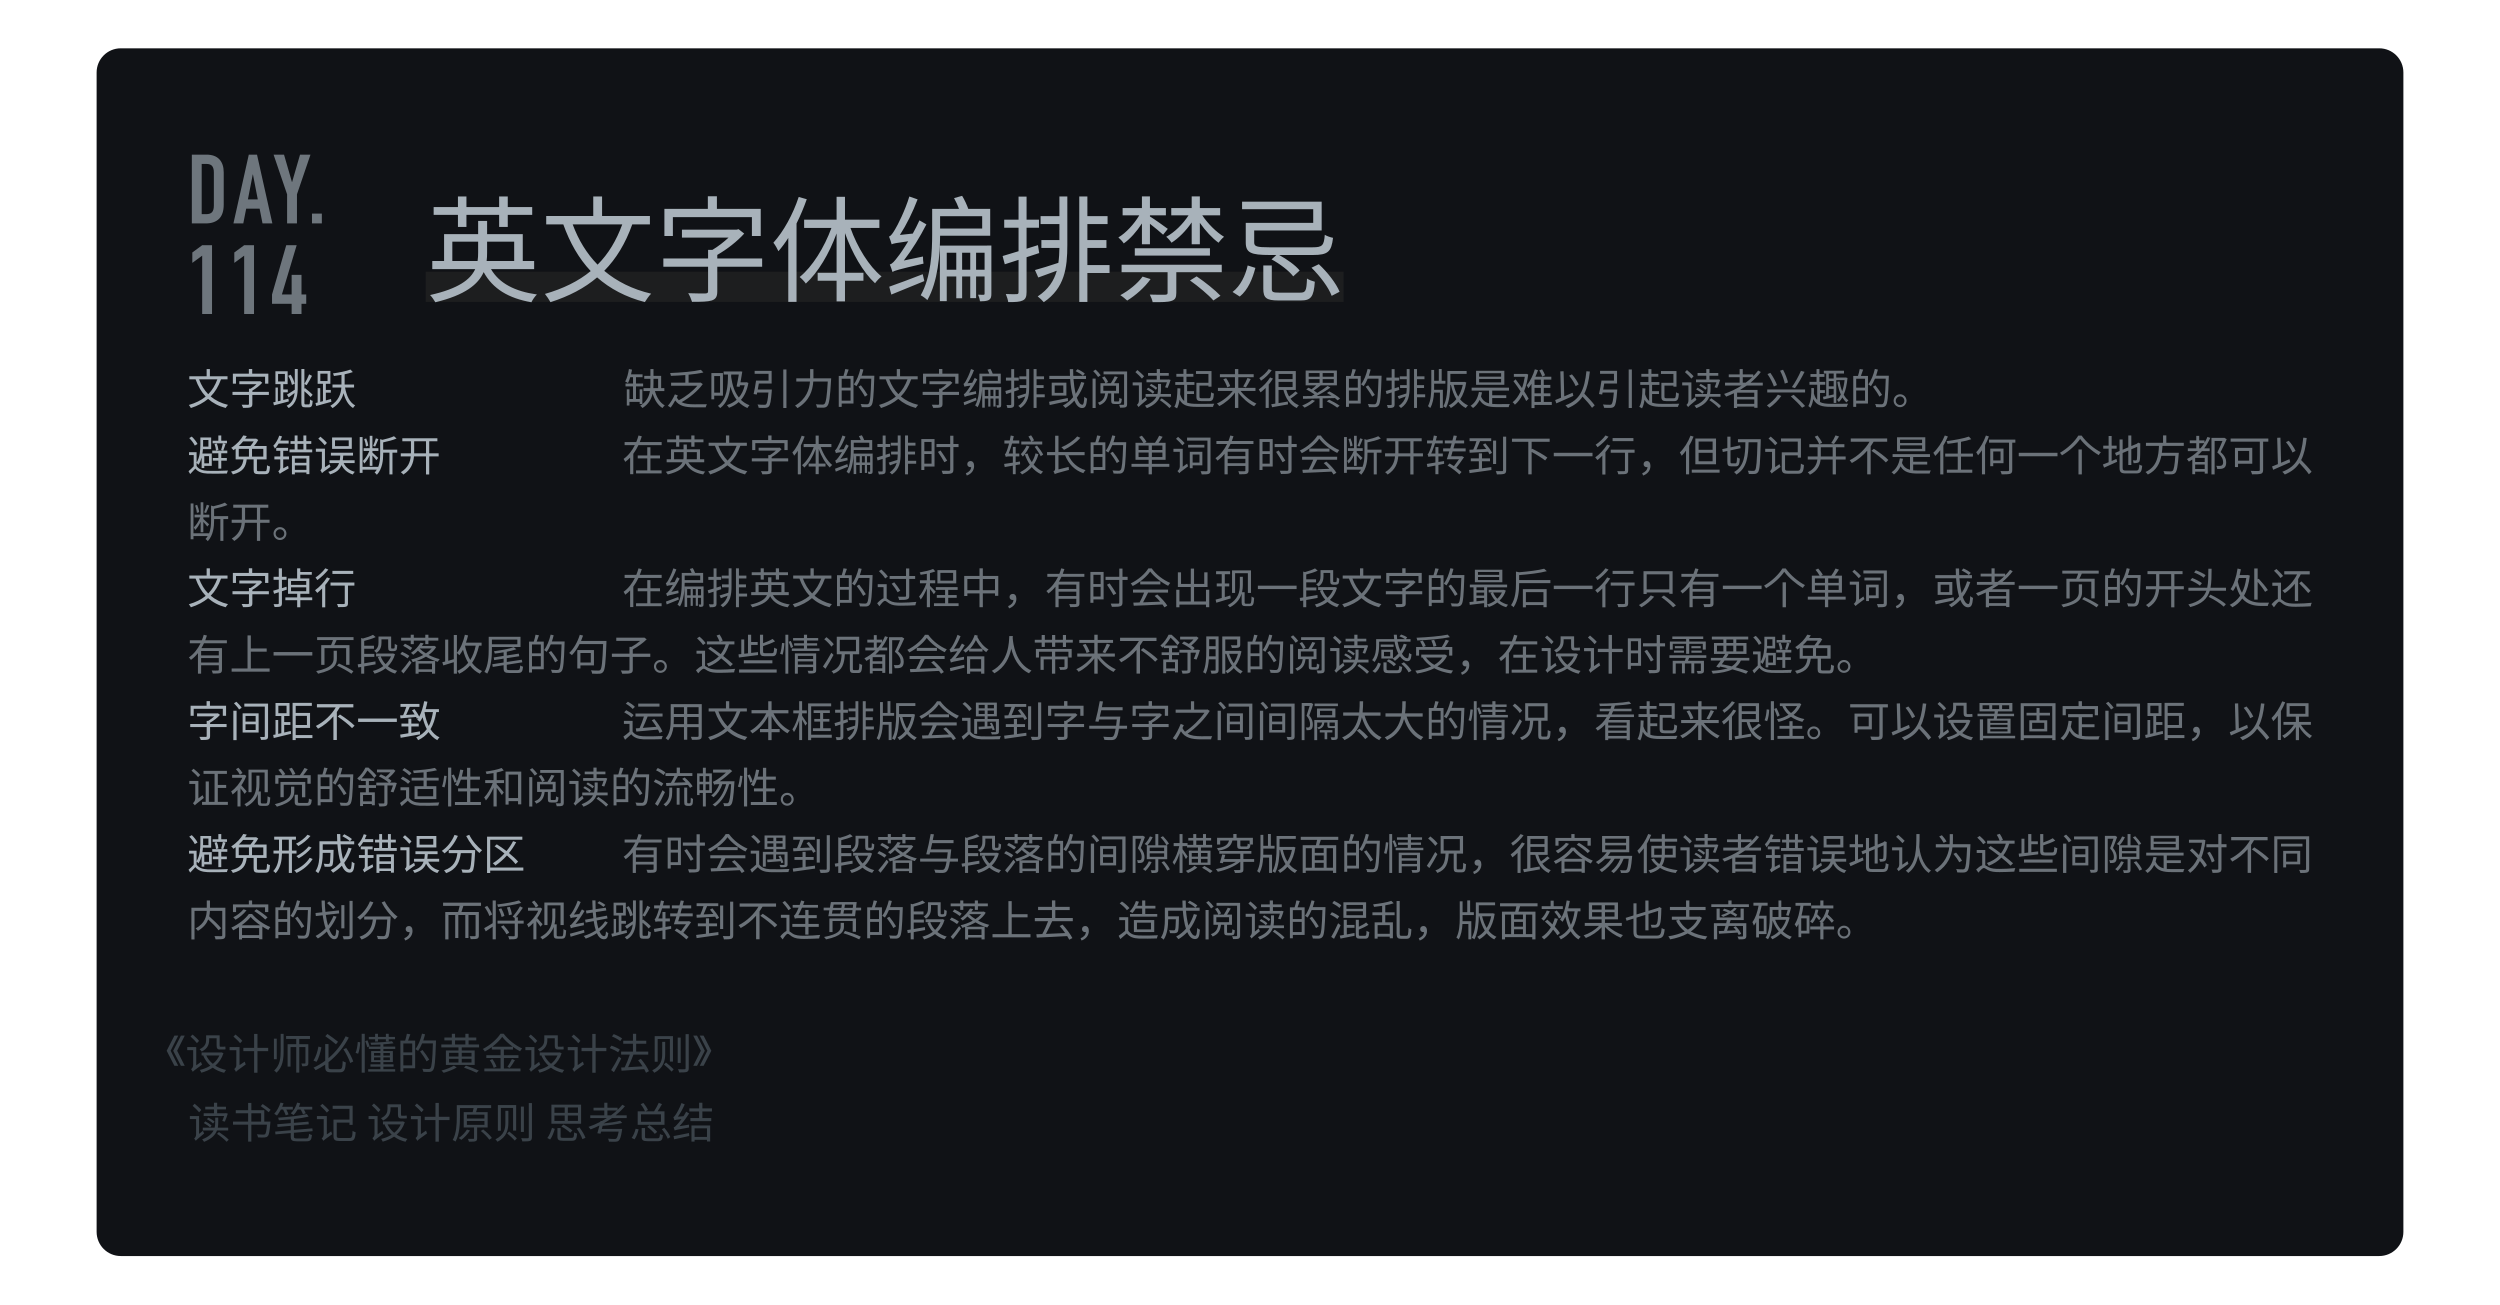
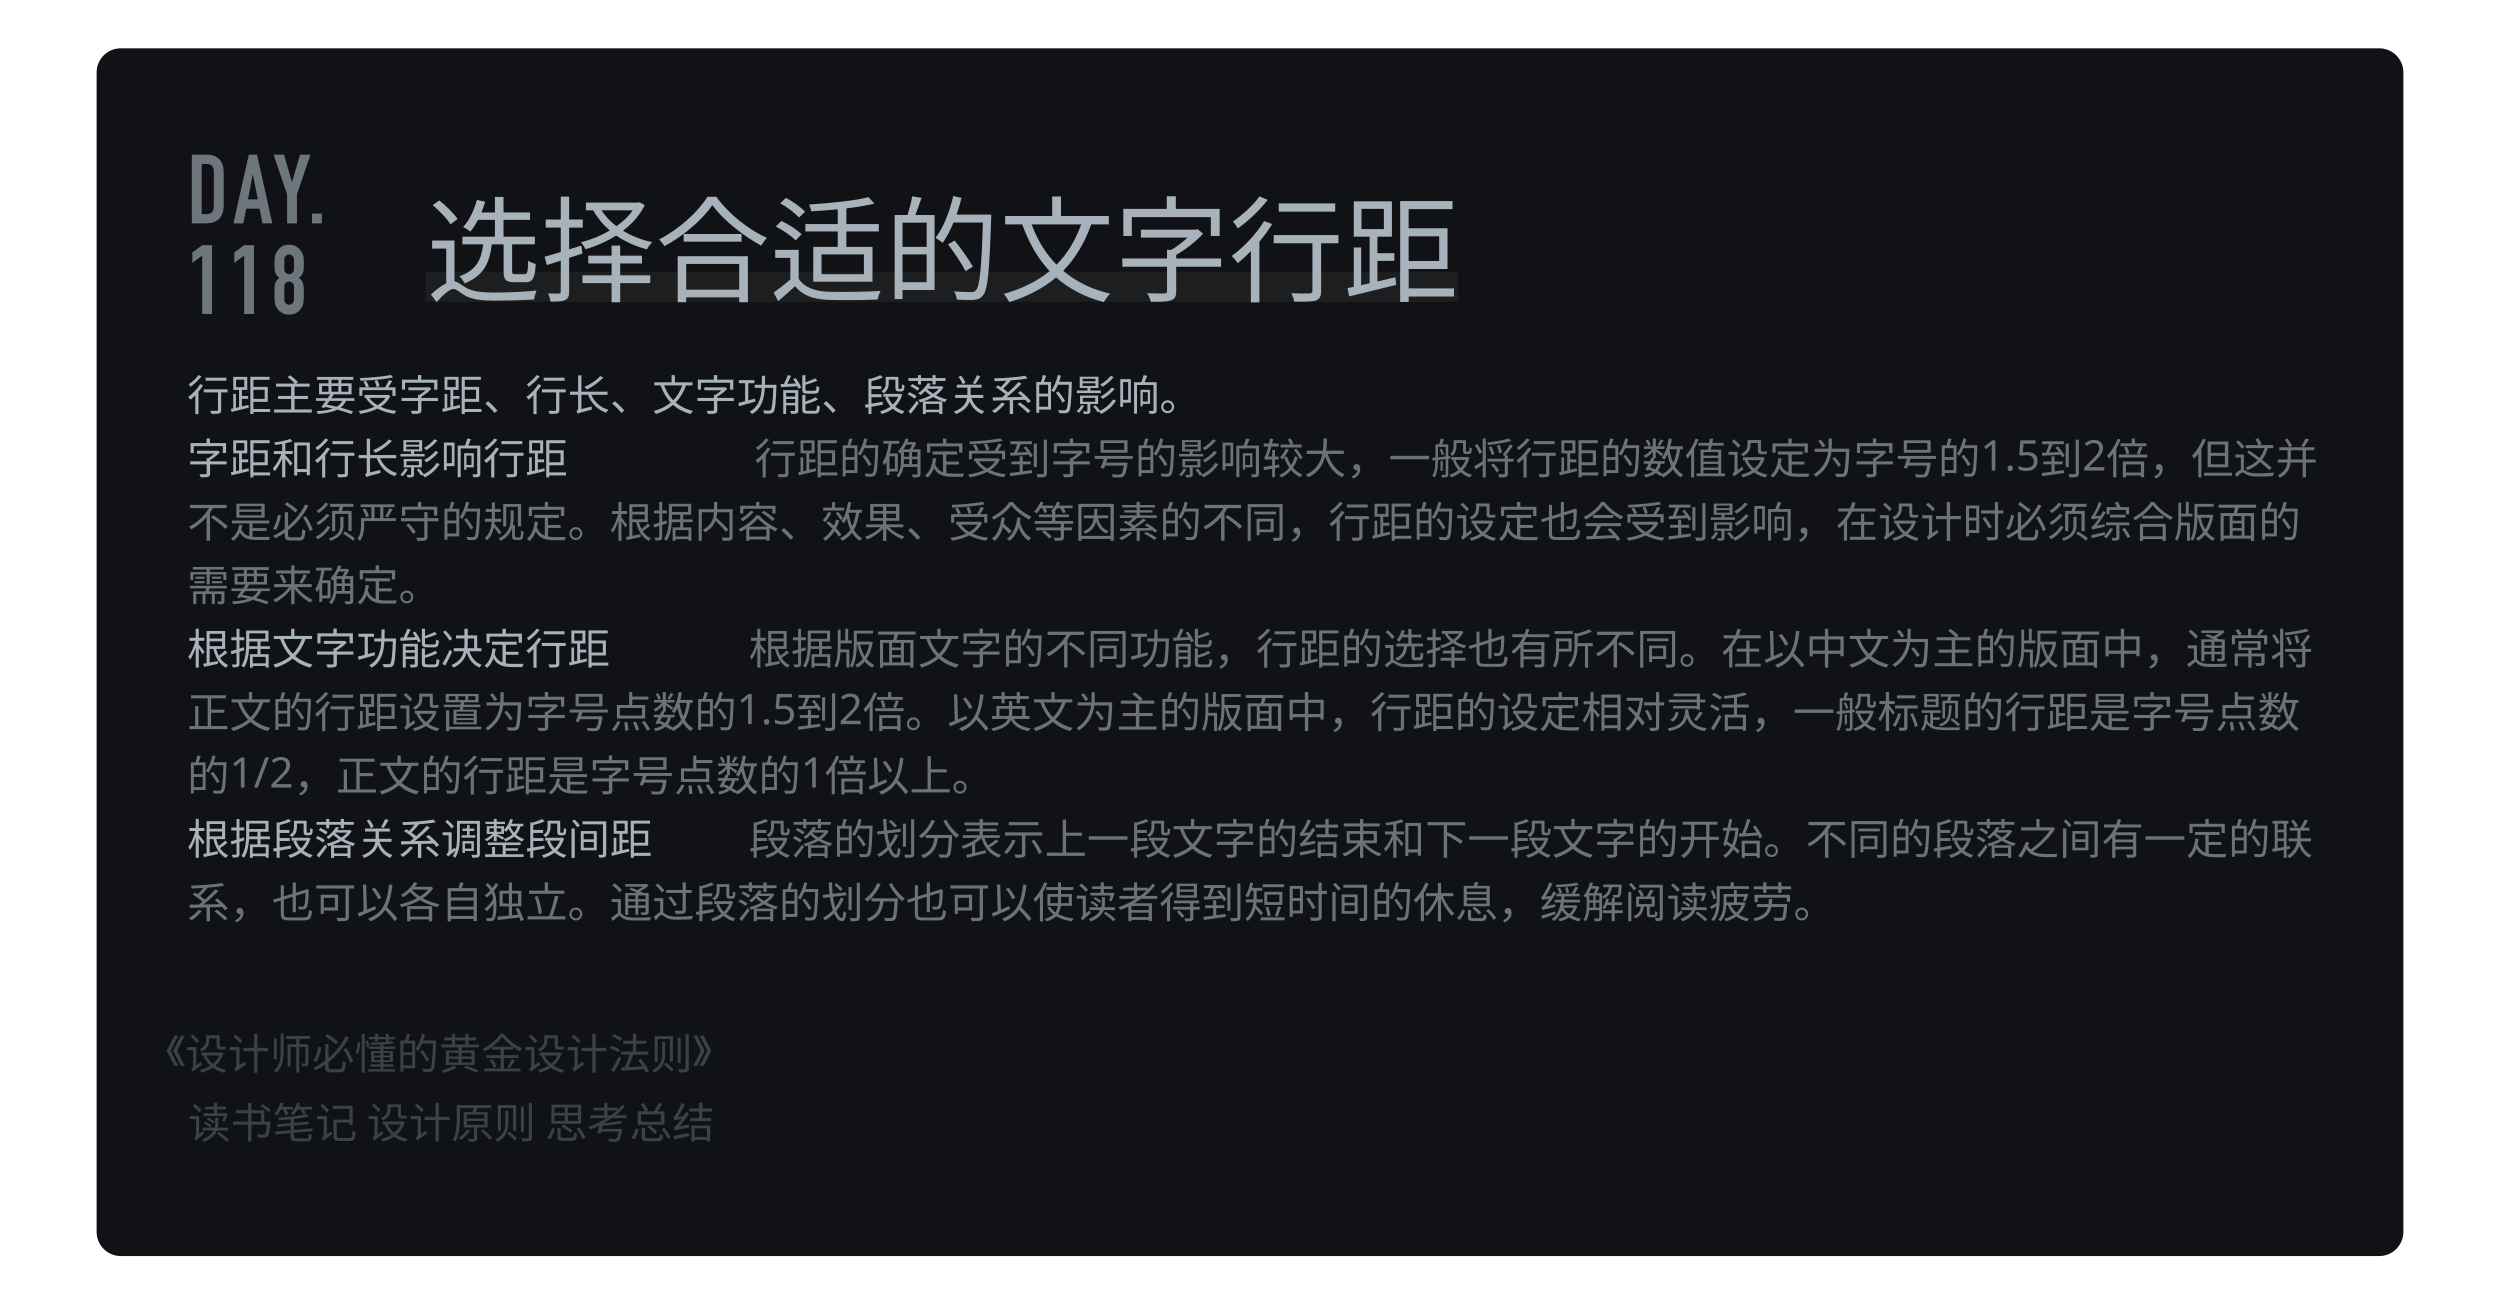
<svg xmlns="http://www.w3.org/2000/svg" width="828px" height="432px" viewBox="0 0 828 432" version="1.1">
-   <g id="114" stroke="none" stroke-width="1" fill="none" fill-rule="evenodd">
+   <g id="118" stroke="none" stroke-width="1" fill="none" fill-rule="evenodd">
    <g id="编组" transform="translate(32, 16)">
      <rect id="矩形" fill="#101216" x="0" y="0" width="764" height="400" rx="8" />
-       <path d="M31.536,58 L31.536,35.216 L36.368,35.216 C38.245,35.216 39.669,35.728 40.64,36.752 C41.611,37.776 42.096,39.227 42.096,41.104 L42.096,51.76 C42.096,53.893 41.579,55.467 40.544,56.48 C39.509,57.493 38.021,58 36.08,58 L31.536,58 Z M34.8,38.288 L34.8,54.928 L36.304,54.928 C37.221,54.928 37.872,54.699 38.256,54.24 C38.64,53.781 38.832,53.061 38.832,52.08 L38.832,41.104 C38.832,40.208 38.651,39.515 38.288,39.024 C37.925,38.533 37.264,38.288 36.304,38.288 L34.8,38.288 Z M53.376,50.032 L51.776,41.776 L51.712,41.776 L50.112,50.032 L53.376,50.032 Z M45.312,58 L50.4,35.216 L53.12,35.216 L58.208,58 L54.944,58 L53.984,53.104 L49.536,53.104 L48.576,58 L45.312,58 Z M63.088,58 L63.088,48.368 L58.608,35.216 L62.064,35.216 L64.688,44.272 L64.752,44.272 L67.376,35.216 L70.832,35.216 L66.352,48.368 L66.352,58 L63.088,58 Z M71.328,58 L71.328,54.736 L74.592,54.736 L74.592,58 L71.328,58 Z M34.96,88 L34.96,68.672 L31.696,71.072 L31.696,67.616 L34.96,65.216 L38.224,65.216 L38.224,88 L34.96,88 Z M48.864,88 L48.864,68.672 L45.6,71.072 L45.6,67.616 L48.864,65.216 L52.128,65.216 L52.128,88 L48.864,88 Z M64.592,88 L64.592,84.608 L58.096,84.608 L58.096,81.536 L62.8,65.216 L66.256,65.216 L61.36,81.536 L64.592,81.536 L64.592,75.04 L67.856,75.04 L67.856,81.536 L69.424,81.536 L69.424,84.608 L67.856,84.608 L67.856,88 L64.592,88 Z" id="DAY.114" fill="#6E767D" fill-rule="nonzero" />
+       <path d="M31.536,58 L31.536,35.216 L36.368,35.216 C38.245,35.216 39.669,35.728 40.64,36.752 C41.611,37.776 42.096,39.227 42.096,41.104 L42.096,51.76 C42.096,53.893 41.579,55.467 40.544,56.48 C39.509,57.493 38.021,58 36.08,58 L31.536,58 Z M34.8,38.288 L34.8,54.928 L36.304,54.928 C37.221,54.928 37.872,54.699 38.256,54.24 C38.64,53.781 38.832,53.061 38.832,52.08 L38.832,41.104 C38.832,40.208 38.651,39.515 38.288,39.024 C37.925,38.533 37.264,38.288 36.304,38.288 L34.8,38.288 Z M53.376,50.032 L51.776,41.776 L51.712,41.776 L50.112,50.032 L53.376,50.032 Z M45.312,58 L50.4,35.216 L53.12,35.216 L58.208,58 L54.944,58 L53.984,53.104 L49.536,53.104 L48.576,58 L45.312,58 Z M63.088,58 L63.088,48.368 L58.608,35.216 L62.064,35.216 L64.688,44.272 L64.752,44.272 L67.376,35.216 L70.832,35.216 L66.352,48.368 L66.352,58 L63.088,58 Z M71.328,58 L71.328,54.736 L74.592,54.736 L74.592,58 L71.328,58 Z M34.96,88 L34.96,68.672 L31.696,71.072 L31.696,67.616 L34.96,65.216 L38.224,65.216 L38.224,88 L34.96,88 Z M48.864,88 L48.864,68.672 L45.6,71.072 L45.6,67.616 L48.864,65.216 L52.128,65.216 L52.128,88 L48.864,88 Z M63.76,65.024 C64.507,65.024 65.2,65.179 65.84,65.488 C66.48,65.797 67.013,66.229 67.44,66.784 C67.653,67.061 67.835,67.328 67.984,67.584 C68.133,67.84 68.261,68.128 68.368,68.448 C68.475,68.768 68.544,69.147 68.576,69.584 C68.608,70.021 68.624,70.549 68.624,71.168 L68.62,71.815 C68.616,72.223 68.606,72.583 68.592,72.896 C68.571,73.365 68.507,73.781 68.4,74.144 C68.293,74.507 68.128,74.832 67.904,75.12 C67.68,75.408 67.376,75.712 66.992,76.032 C67.376,76.331 67.68,76.629 67.904,76.928 C68.128,77.227 68.293,77.579 68.4,77.984 C68.507,78.389 68.571,78.885 68.592,79.472 L68.614,80.3 C68.621,80.7 68.624,81.144 68.624,81.632 L68.62,82.205 C68.614,82.658 68.599,83.048 68.576,83.376 C68.544,83.835 68.496,84.235 68.432,84.576 C68.368,84.917 68.277,85.205 68.16,85.44 C68.043,85.675 67.899,85.92 67.728,86.176 C67.365,86.731 66.853,87.205 66.192,87.6 C65.531,87.995 64.72,88.192 63.76,88.192 C62.8,88.192 61.989,87.995 61.328,87.6 C60.667,87.205 60.155,86.731 59.792,86.176 C59.621,85.92 59.477,85.675 59.36,85.44 C59.243,85.205 59.152,84.917 59.088,84.576 C59.024,84.235 58.976,83.835 58.944,83.376 L58.92,82.953 C58.907,82.651 58.9,82.308 58.897,81.926 L58.899,80.933 C58.903,80.378 58.913,79.891 58.928,79.472 C58.949,78.885 59.013,78.389 59.12,77.984 C59.227,77.579 59.392,77.227 59.616,76.928 C59.84,76.629 60.144,76.331 60.528,76.032 C60.144,75.712 59.84,75.408 59.616,75.12 C59.392,74.832 59.227,74.507 59.12,74.144 C59.013,73.781 58.949,73.365 58.928,72.896 L58.91,72.391 C58.903,72.121 58.899,71.824 58.897,71.5 L58.896,71.168 C58.896,70.549 58.917,70.021 58.96,69.584 C59.003,69.147 59.077,68.768 59.184,68.448 C59.291,68.128 59.413,67.84 59.552,67.584 C59.691,67.328 59.867,67.061 60.08,66.784 C60.507,66.229 61.04,65.797 61.68,65.488 C62.32,65.179 63.013,65.024 63.76,65.024 Z M63.76,77.248 C63.333,77.248 62.96,77.403 62.64,77.712 C62.32,78.021 62.16,78.4 62.16,78.848 L62.16,78.848 L62.16,83.328 C62.16,83.776 62.32,84.155 62.64,84.464 C62.96,84.773 63.333,84.928 63.76,84.928 C64.187,84.928 64.56,84.773 64.88,84.464 C65.2,84.155 65.36,83.776 65.36,83.328 L65.36,83.328 L65.36,78.848 C65.36,78.4 65.2,78.021 64.88,77.712 C64.56,77.403 64.187,77.248 63.76,77.248 Z M63.76,68.288 C63.333,68.288 62.96,68.443 62.64,68.752 C62.32,69.061 62.16,69.44 62.16,69.888 L62.16,73.216 C62.16,73.664 62.32,74.043 62.64,74.352 C62.96,74.661 63.333,74.816 63.76,74.816 C64.187,74.816 64.56,74.661 64.88,74.352 C65.2,74.043 65.36,73.664 65.36,73.216 L65.36,69.888 C65.36,69.44 65.2,69.061 64.88,68.752 C64.56,68.443 64.187,68.288 63.76,68.288 Z" id="DAY.118" fill="#6E767D" fill-rule="nonzero" />
    </g>
-     <rect id="矩形" fill="#1D1E1F" x="141" y="90" width="304" height="10" />
-     <text id="英文字体编排禁忌" font-family="PingFangSC-Semibold, PingFang SC" font-size="38" font-weight="500" line-spacing="38" fill="#A8B2BA">
-       <tspan x="141" y="97">英文字体编排禁忌</tspan>
+     <rect id="矩形" fill="#1D1E1F" x="141" y="90" width="342" height="10" />
+     <text id="选择合适的文字行距" font-family="PingFangSC-Semibold, PingFang SC" font-size="38" font-weight="500" line-spacing="38" fill="#A8B2BA">
+       <tspan x="141" y="97">选择合适的文字行距</tspan>
    </text>
-     <text id="文字跳跃-缺乏吸引力的文字编排或阅读起来" font-family="PingFangSC-Medium, PingFang SC" font-size="14" font-weight="400" line-spacing="22" fill="#A8B2BA">
-       <tspan x="62" y="134">文字跳跃</tspan>
-       <tspan x="118" y="134" font-family="PingFangSC-Regular, PingFang SC" font-weight="normal">                   </tspan>
-       <tspan x="206.578" y="134" font-family="PingFangSC-Regular, PingFang SC" font-weight="normal" fill-opacity="0.6">缺乏吸引力的文字编排或阅读起来很累的排版是难以引起读者兴趣的。</tspan>
-       <tspan x="640.578" y="134" font-family="PingFangSC-Regular, PingFang SC" font-weight="normal" />
-       <tspan x="62" y="156">避免错误断开</tspan>
-       <tspan x="146" y="156" font-family="PingFangSC-Regular, PingFang SC" font-weight="normal">          </tspan>
-       <tspan x="206" y="156" font-family="PingFangSC-Regular, PingFang SC" font-weight="normal" fill-opacity="0.6">在英文字体编排时，较长的单词有时会断开转到下一行，但切记并不是任何一个地方都可以</tspan>
-       <tspan x="62" y="178" font-family="PingFangSC-Regular, PingFang SC" font-weight="normal" fill-opacity="0.6">断开。</tspan>
-       <tspan x="62" y="200">文字掉行</tspan>
-       <tspan x="118" y="200" font-family="PingFangSC-Regular, PingFang SC" font-weight="normal">                </tspan>
-       <tspan x="206" y="200" font-family="PingFangSC-Regular, PingFang SC" font-weight="normal" fill-opacity="0.6">在编排英文的过程中，有时会出现一段文字的最后一行只有一个单词，或者一页的开头处还</tspan>
-       <tspan x="62" y="222" font-family="PingFangSC-Regular, PingFang SC" font-weight="normal" fill-opacity="0.6">有上一页段落收尾的句子。这些情况都会给人带来不舒服的阅读感受，在设计时需要避免。</tspan>
-       <tspan x="622" y="222" font-family="PingFangSC-Regular, PingFang SC" font-weight="normal" />
-       <tspan x="62" y="244">字间距不一致</tspan>
-       <tspan x="146" y="244" font-family="PingFangSC-Regular, PingFang SC" font-weight="normal">          </tspan>
-       <tspan x="206" y="244" font-family="PingFangSC-Regular, PingFang SC" font-weight="normal" fill-opacity="0.6">运用文本框排版会遇到字与字之间间隔太大的情况，看起来很怪。可以设置固定间距，以保</tspan>
-       <tspan x="62" y="266" font-family="PingFangSC-Regular, PingFang SC" font-weight="normal" fill-opacity="0.6">证视觉的舒适性和阅读的流畅性。</tspan>
-       <tspan x="272" y="266" font-family="PingFangSC-Regular, PingFang SC" font-weight="normal" />
-       <tspan x="62" y="288">避免形成错误分区</tspan>
-       <tspan x="174" y="288" font-family="PingFangSC-Regular, PingFang SC" font-weight="normal">    </tspan>
-       <tspan x="206" y="288" font-family="PingFangSC-Regular, PingFang SC" font-weight="normal" fill-opacity="0.6">有时会遇到段落与段落的间隙横穿版面的情况，很容易使读者错误地认为这些间隙是对不同</tspan>
-       <tspan x="62" y="310" font-family="PingFangSC-Regular, PingFang SC" font-weight="normal" fill-opacity="0.6">内容的划分，而将视线跳转到不连贯的段落上去，造成阅读的混乱，版面效果也支离破碎。</tspan>
+     <text id="行距主要受字距、行长、文字功能、段落关系" font-family="PingFangSC-Regular, PingFang SC" font-size="14" font-weight="normal" line-spacing="21" fill="#A8B2BA">
+       <tspan x="62" y="136">行距主要受字距、行长、文字功能、段落关系的影响。</tspan>
+       <tspan x="62" y="157" font-family="PingFangSC-Medium, PingFang SC" font-weight="400">字距和行长影响行距</tspan>
+       <tspan x="188" y="157">           </tspan>
+       <tspan x="249.89" y="157" fill-opacity="0.6">行距的确定受到字号的影响较大，一般将行距的数值设定为字号的1.5到2倍，但这并</tspan>
+       <tspan x="62" y="178" fill-opacity="0.6">不是必须严守的规定。根据内容、效果、受众等因素的不同，行距的设定也会受到影响，在设计时必须综合版面的</tspan>
+       <tspan x="62" y="199" fill-opacity="0.6">需要来确定。</tspan>
+       <tspan x="146" y="199" />
+       <tspan x="62" y="220" font-family="PingFangSC-Medium, PingFang SC" font-weight="400">根据文字功能决定行距</tspan>
+       <tspan x="202" y="220">       </tspan>
+       <tspan x="248" y="220" fill-opacity="0.6">根据版面文字的不同功能，行距的选择也有所不同。在以中文为主的版面中，通常将</tspan>
+       <tspan x="62" y="241" fill-opacity="0.6">正文的行距设置为字号点数的1.5到2倍。以英文为主的版面中，行距的设定相对灵活，一般标题的行距是字号点数</tspan>
+       <tspan x="62" y="262" fill-opacity="0.6">的1/2，正文的行距是字号点数的1倍以上。</tspan>
+       <tspan x="62" y="283" font-family="PingFangSC-Medium, PingFang SC" font-weight="400">根据段落关系调整段间距</tspan>
+       <tspan x="216" y="283">   </tspan>
+       <tspan x="248" y="283" fill-opacity="0.6">段落的划分表示上一段文字的结束和下一段文字的开始。不同的段落之间有一定的联</tspan>
+       <tspan x="62" y="304" fill-opacity="0.6">系，也可以各自独立。通过段落的划分也可以使读者得到短时间的休息，缓解阅读疲劳。</tspan>
    </text>
    <text id="《设计师必懂的黄金设计法则》-读书笔记" font-family="PingFangSC-Regular, PingFang SC" font-size="14" font-weight="normal" line-spacing="24" fill="#3A4249">
      <tspan x="55" y="353">《设计师必懂的黄金设计法则》     </tspan>
      <tspan x="55" y="377" letter-spacing="-1">  </tspan>
      <tspan x="62.324" y="377">读书笔记 设计原则 思考总结</tspan>
    </text>
  </g>
</svg>
